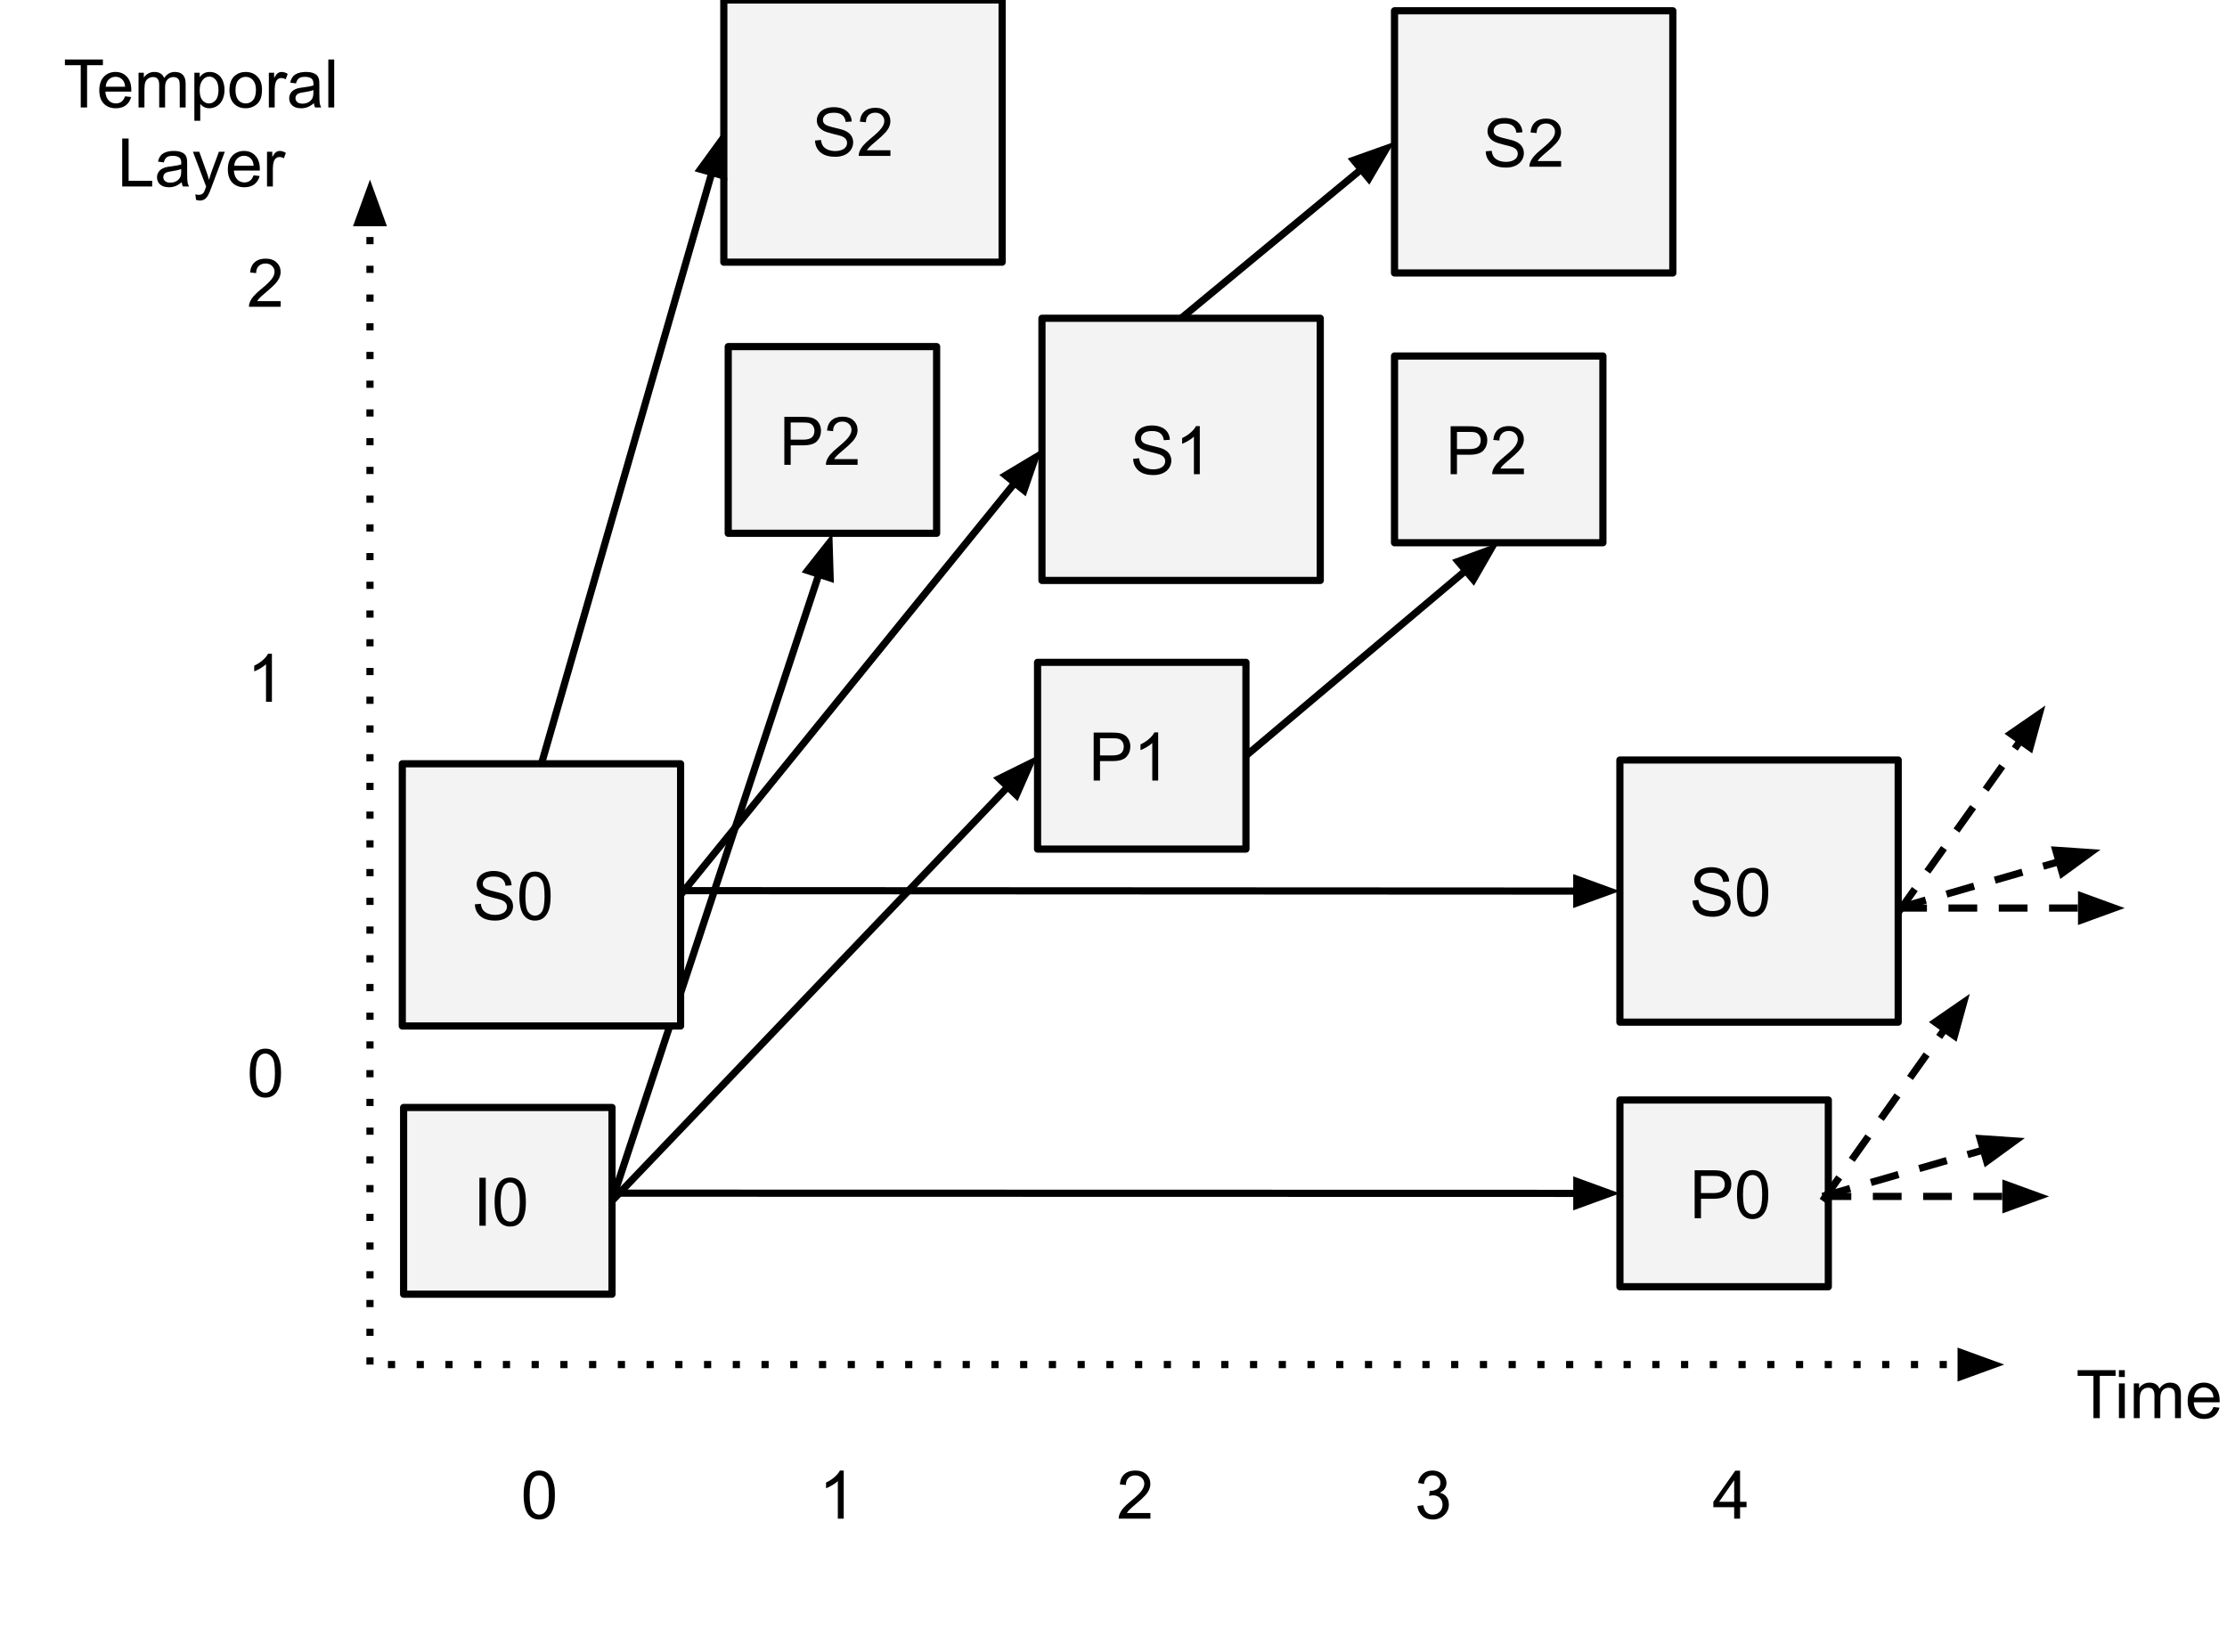
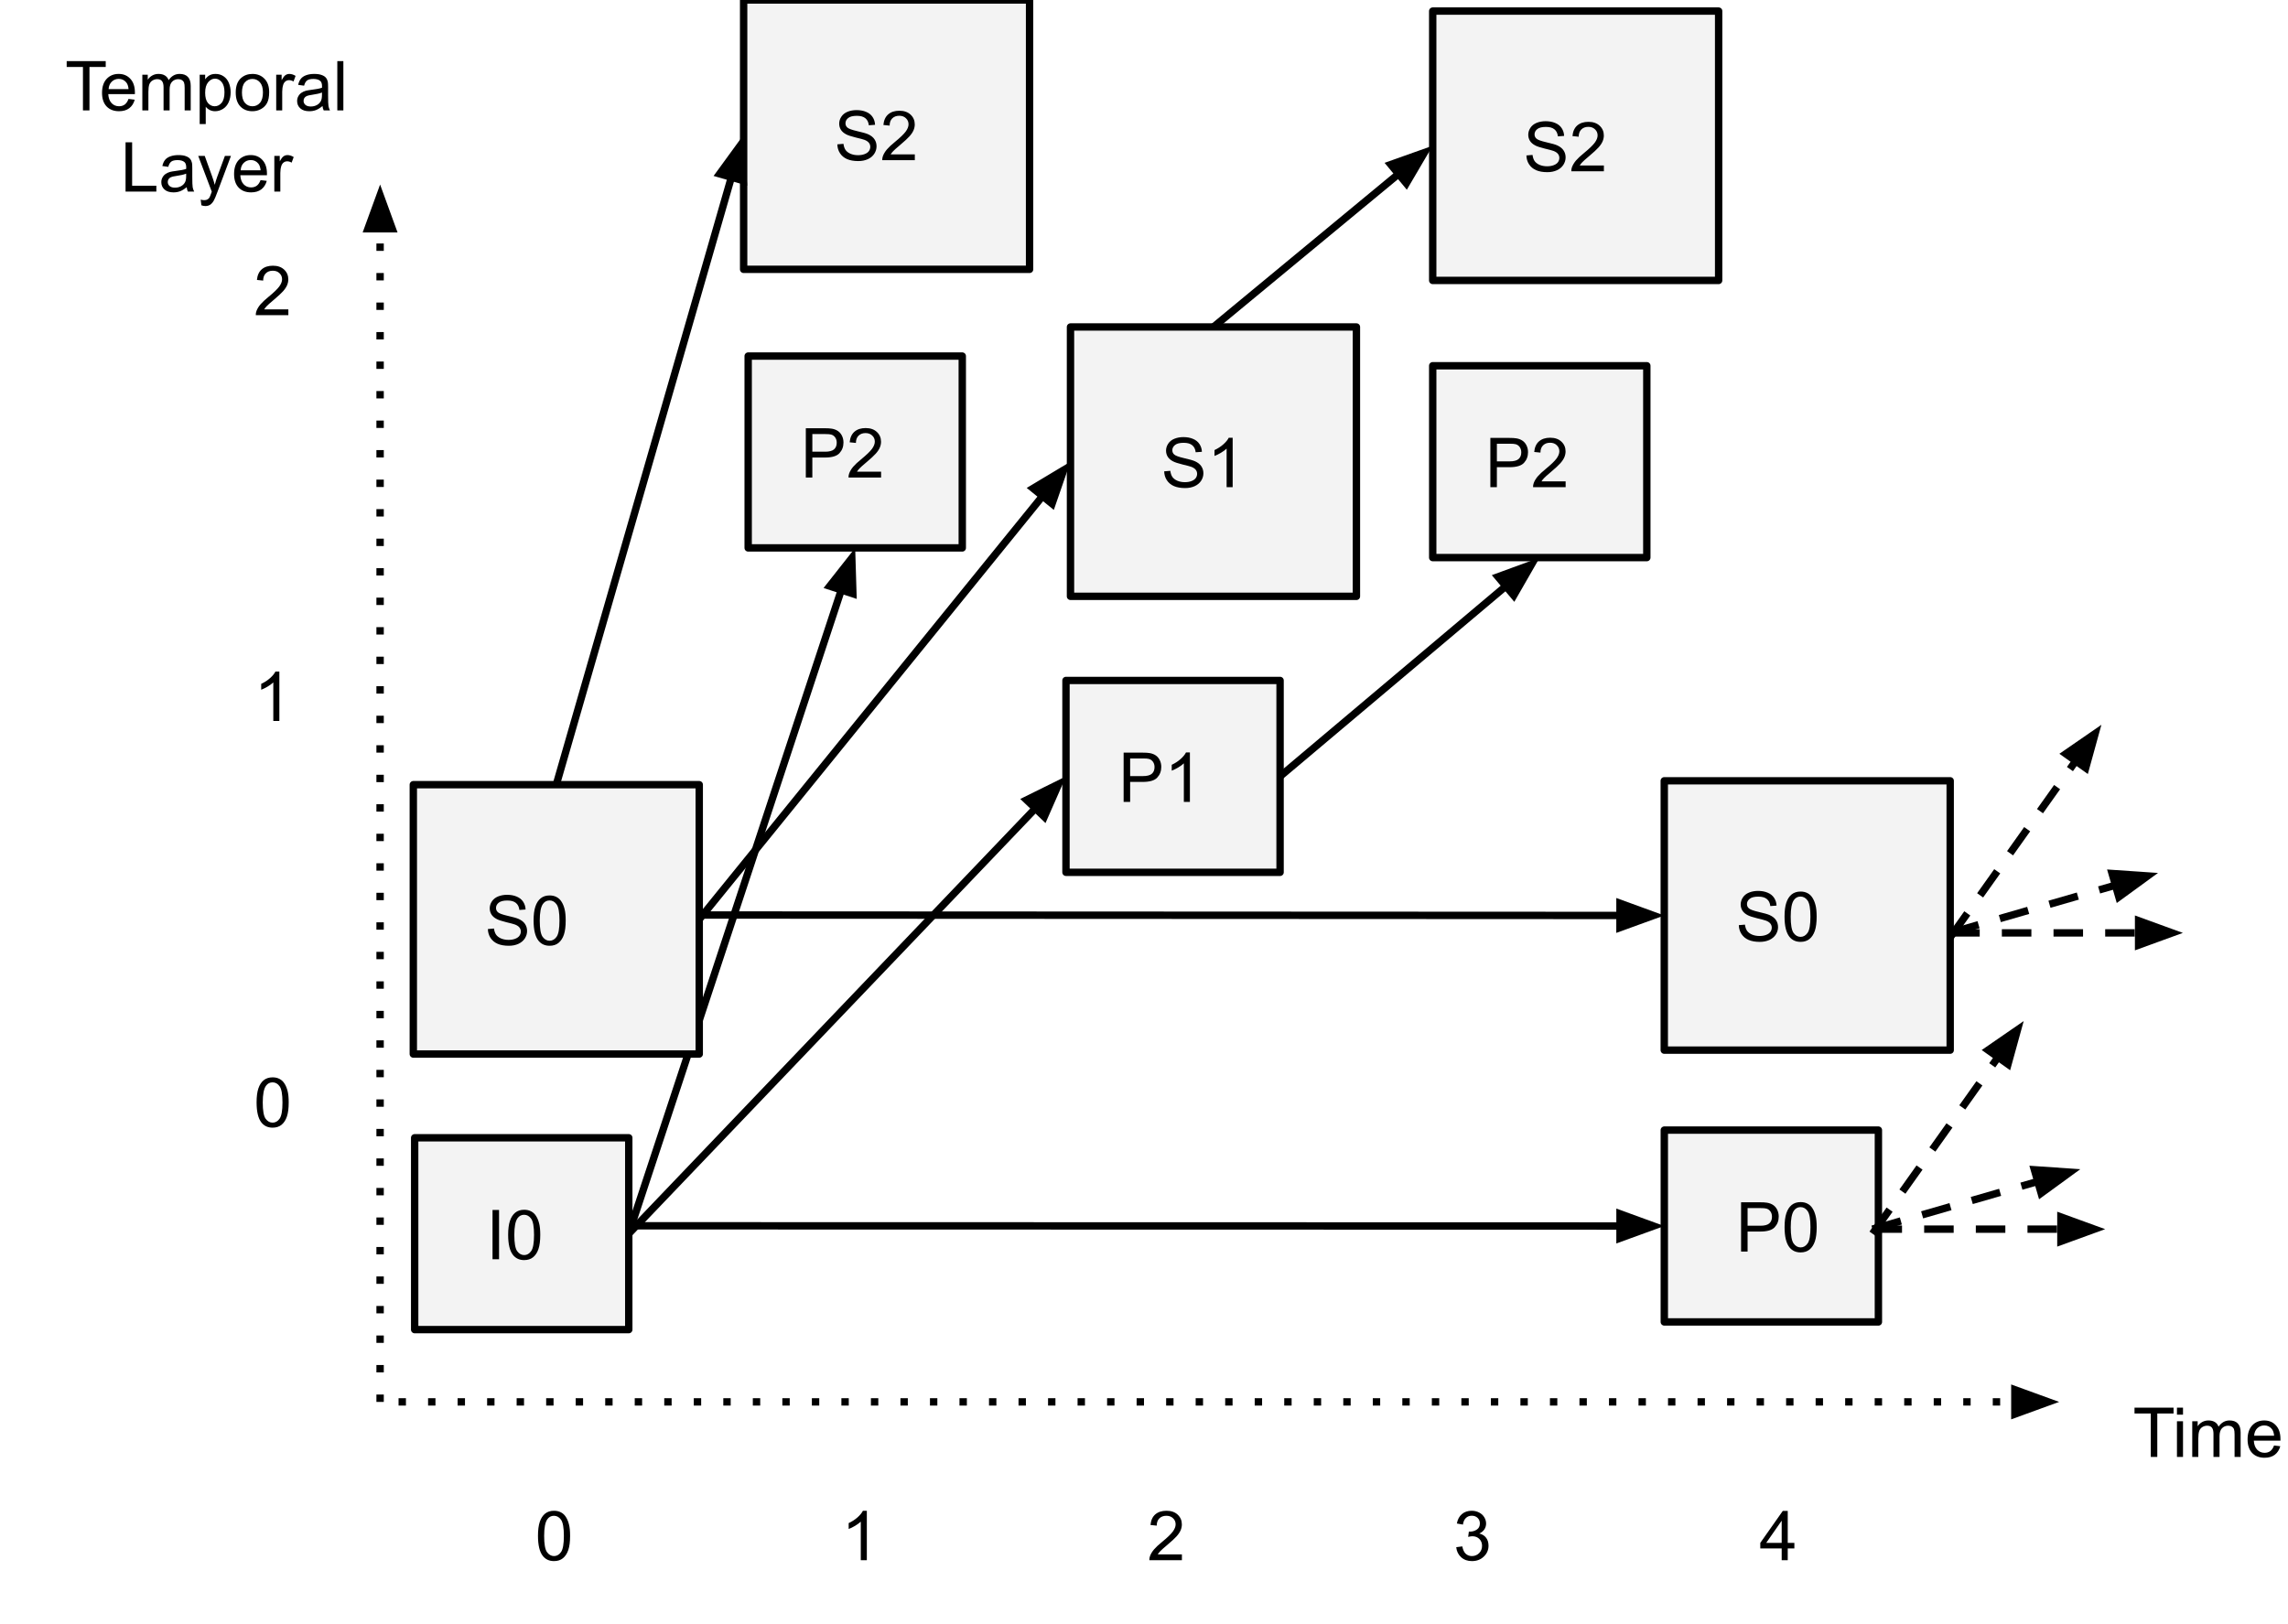
- <svg xmlns="http://www.w3.org/2000/svg" version="1.1" viewBox="0.0 0.0 620.0 460.0" fill="none" stroke="none" stroke-linecap="square" stroke-miterlimit="10">
+ <svg xmlns="http://www.w3.org/2000/svg" version="1.1" viewBox="0.0 0.0 620.0 440.0" fill="none" stroke="none" stroke-linecap="square" stroke-miterlimit="10">
  <clipPath id="p.0">
    <path d="m0 0l960.0 0l0 720.0l-960.0 0l0 -720.0z" clip-rule="nonzero" />
  </clipPath>
  <g clip-path="url(#p.0)">
    <path fill="#000000" fill-opacity="0.0" d="m0 0l960.0 0l0 720.0l-960.0 0z" fill-rule="evenodd" />
    <path fill="#000000" fill-opacity="0.0" d="m103.0 380.0l0 -329.984" fill-rule="evenodd" />
    <path stroke="#000000" stroke-width="2.0" stroke-linejoin="round" stroke-linecap="butt" stroke-dasharray="2.0,6.0" d="m103.0 380.0l0 -317.984" fill-rule="evenodd" />
    <path fill="#000000" stroke="#000000" stroke-width="2.0" stroke-linecap="butt" d="m106.303 62.016l-3.303 -9.076l-3.303 9.076z" fill-rule="evenodd" />
    <path fill="#000000" fill-opacity="0.0" d="m108.0 380.0l449.984 0" fill-rule="evenodd" />
    <path stroke="#000000" stroke-width="2.0" stroke-linejoin="round" stroke-linecap="butt" stroke-dasharray="2.0,6.0" d="m108.0 380.0l437.984 0" fill-rule="evenodd" />
    <path fill="#000000" stroke="#000000" stroke-width="2.0" stroke-linecap="butt" d="m545.984 383.303l9.076 -3.303l-9.076 -3.303z" fill-rule="evenodd" />
    <path fill="#000000" fill-opacity="0.0" d="m-0.003 3.008l112.0 0l0 24.0l-112.0 0z" fill-rule="evenodd" />
    <path fill="#000000" d="m22.477 29.928l0 -11.781l-4.406 0l0 -1.578l10.578 0l0 1.578l-4.406 0l0 11.781l-1.766 0zm12.343 -3.109l1.688 0.203q-0.406 1.484 -1.484 2.312q-1.078 0.812 -2.766 0.812q-2.125 0 -3.375 -1.297q-1.234 -1.312 -1.234 -3.672q0 -2.453 1.25 -3.797q1.266 -1.344 3.266 -1.344q1.938 0 3.156 1.328q1.234 1.312 1.234 3.703q0 0.156 0 0.438l-7.219 0q0.094 1.594 0.906 2.453q0.812 0.844 2.016 0.844q0.906 0 1.547 -0.469q0.641 -0.484 1.016 -1.516zm-5.391 -2.656l5.406 0q-0.109 -1.219 -0.625 -1.828q-0.781 -0.953 -2.031 -0.953q-1.125 0 -1.906 0.766q-0.766 0.75 -0.844 2.016zm9.141 5.766l0 -9.672l1.469 0l0 1.359q0.453 -0.719 1.203 -1.141q0.766 -0.438 1.719 -0.438q1.078 0 1.766 0.453q0.688 0.438 0.969 1.234q1.156 -1.688 2.984 -1.688q1.453 0 2.219 0.797q0.781 0.797 0.781 2.453l0 6.641l-1.641 0l0 -6.094q0 -0.984 -0.156 -1.406q-0.156 -0.438 -0.578 -0.703q-0.422 -0.266 -0.984 -0.266q-1.016 0 -1.688 0.688q-0.672 0.672 -0.672 2.156l0 5.625l-1.641 0l0 -6.281q0 -1.094 -0.406 -1.641q-0.406 -0.547 -1.312 -0.547q-0.688 0 -1.281 0.359q-0.594 0.359 -0.859 1.062q-0.25 0.703 -0.25 2.031l0 5.016l-1.641 0zm15.541 3.703l0 -13.375l1.484 0l0 1.25q0.531 -0.734 1.188 -1.094q0.672 -0.375 1.625 -0.375q1.234 0 2.172 0.641q0.953 0.625 1.438 1.797q0.484 1.156 0.484 2.547q0 1.484 -0.531 2.672q-0.531 1.188 -1.547 1.828q-1.016 0.625 -2.141 0.625q-0.812 0 -1.469 -0.344q-0.656 -0.344 -1.062 -0.875l0 4.703l-1.641 0zm1.484 -8.484q0 1.859 0.75 2.766q0.766 0.891 1.828 0.891q1.094 0 1.875 -0.922q0.781 -0.938 0.781 -2.875q0 -1.844 -0.766 -2.766q-0.75 -0.922 -1.812 -0.922q-1.047 0 -1.859 0.984q-0.797 0.969 -0.797 2.844zm8.282 -0.062q0 -2.688 1.484 -3.969q1.25 -1.078 3.047 -1.078q2.0 0 3.266 1.312q1.266 1.297 1.266 3.609q0 1.859 -0.562 2.938q-0.562 1.062 -1.641 1.656q-1.062 0.594 -2.328 0.594q-2.031 0 -3.281 -1.297q-1.25 -1.312 -1.25 -3.766zm1.688 0q0 1.859 0.797 2.797q0.812 0.922 2.047 0.922q1.219 0 2.031 -0.922q0.812 -0.938 0.812 -2.844q0 -1.797 -0.812 -2.719q-0.812 -0.922 -2.031 -0.922q-1.234 0 -2.047 0.922q-0.797 0.906 -0.797 2.766zm9.282 4.844l0 -9.672l1.469 0l0 1.469q0.562 -1.031 1.031 -1.359q0.484 -0.328 1.062 -0.328q0.828 0 1.688 0.531l-0.562 1.516q-0.609 -0.359 -1.203 -0.359q-0.547 0 -0.969 0.328q-0.422 0.328 -0.609 0.891q-0.281 0.875 -0.281 1.922l0 5.062l-1.625 0zm12.541 -1.188q-0.922 0.766 -1.766 1.094q-0.828 0.312 -1.797 0.312q-1.594 0 -2.453 -0.781q-0.859 -0.781 -0.859 -1.984q0 -0.719 0.328 -1.297q0.328 -0.594 0.844 -0.938q0.531 -0.359 1.188 -0.547q0.469 -0.125 1.453 -0.25q1.984 -0.234 2.922 -0.562q0.016 -0.344 0.016 -0.422q0 -1.0 -0.469 -1.422q-0.625 -0.547 -1.875 -0.547q-1.156 0 -1.703 0.406q-0.547 0.406 -0.812 1.422l-1.609 -0.219q0.219 -1.016 0.719 -1.641q0.5 -0.641 1.453 -0.984q0.953 -0.344 2.188 -0.344q1.25 0 2.016 0.297q0.781 0.281 1.141 0.734q0.375 0.438 0.516 1.109q0.078 0.422 0.078 1.516l0 2.188q0 2.281 0.109 2.891q0.109 0.594 0.406 1.156l-1.703 0q-0.266 -0.516 -0.328 -1.188zm-0.141 -3.672q-0.891 0.375 -2.672 0.625q-1.016 0.141 -1.438 0.328q-0.422 0.188 -0.656 0.531q-0.219 0.344 -0.219 0.781q0 0.656 0.5 1.094q0.5 0.438 1.453 0.438q0.938 0 1.672 -0.406q0.75 -0.422 1.094 -1.141q0.266 -0.562 0.266 -1.641l0 -0.609zm4.157 4.859l0 -13.359l1.641 0l0 13.359l-1.641 0z" fill-rule="nonzero" />
    <path fill="#000000" d="m34.023 51.928l0 -13.359l1.781 0l0 11.781l6.562 0l0 1.578l-8.344 0zm16.563 -1.188q-0.922 0.766 -1.766 1.094q-0.828 0.312 -1.797 0.312q-1.594 0 -2.453 -0.781q-0.859 -0.781 -0.859 -1.984q0 -0.719 0.328 -1.297q0.328 -0.594 0.844 -0.938q0.531 -0.359 1.188 -0.547q0.469 -0.125 1.453 -0.25q1.984 -0.234 2.922 -0.562q0.016 -0.344 0.016 -0.422q0 -1.0 -0.469 -1.422q-0.625 -0.547 -1.875 -0.547q-1.156 0 -1.703 0.406q-0.547 0.406 -0.812 1.422l-1.609 -0.219q0.219 -1.016 0.719 -1.641q0.5 -0.641 1.453 -0.984q0.953 -0.344 2.188 -0.344q1.25 0 2.016 0.297q0.781 0.281 1.141 0.734q0.375 0.438 0.516 1.109q0.078 0.422 0.078 1.516l0 2.188q0 2.281 0.109 2.891q0.109 0.594 0.406 1.156l-1.703 0q-0.266 -0.516 -0.328 -1.188zm-0.141 -3.672q-0.891 0.375 -2.672 0.625q-1.016 0.141 -1.438 0.328q-0.422 0.188 -0.656 0.531q-0.219 0.344 -0.219 0.781q0 0.656 0.5 1.094q0.5 0.438 1.453 0.438q0.938 0 1.672 -0.406q0.75 -0.422 1.094 -1.141q0.266 -0.562 0.266 -1.641l0 -0.609zm4.126 8.578l-0.188 -1.531q0.547 0.141 0.938 0.141q0.547 0 0.875 -0.188q0.328 -0.172 0.547 -0.5q0.156 -0.25 0.5 -1.219q0.047 -0.141 0.141 -0.406l-3.672 -9.688l1.766 0l2.016 5.594q0.391 1.078 0.703 2.25q0.281 -1.125 0.672 -2.203l2.078 -5.641l1.641 0l-3.688 9.828q-0.594 1.609 -0.922 2.203q-0.438 0.812 -1.0 1.188q-0.562 0.375 -1.344 0.375q-0.484 0 -1.062 -0.203zm16.031 -6.828l1.688 0.203q-0.406 1.484 -1.484 2.312q-1.078 0.812 -2.766 0.812q-2.125 0 -3.375 -1.297q-1.234 -1.312 -1.234 -3.672q0 -2.453 1.25 -3.797q1.266 -1.344 3.266 -1.344q1.938 0 3.156 1.328q1.234 1.312 1.234 3.703q0 0.156 0 0.438l-7.219 0q0.094 1.594 0.906 2.453q0.812 0.844 2.016 0.844q0.906 0 1.547 -0.469q0.641 -0.484 1.016 -1.516zm-5.391 -2.656l5.406 0q-0.109 -1.219 -0.625 -1.828q-0.781 -0.953 -2.031 -0.953q-1.125 0 -1.906 0.766q-0.766 0.75 -0.844 2.016zm9.126 5.766l0 -9.672l1.469 0l0 1.469q0.562 -1.031 1.031 -1.359q0.484 -0.328 1.062 -0.328q0.828 0 1.688 0.531l-0.562 1.516q-0.609 -0.359 -1.203 -0.359q-0.547 0 -0.969 0.328q-0.422 0.328 -0.609 0.891q-0.281 0.875 -0.281 1.922l0 5.062l-1.625 0z" fill-rule="nonzero" />
    <path fill="#000000" fill-opacity="0.0" d="m136.0 395.992l697.984 0l0 85.984l-697.984 0z" fill-rule="evenodd" />
    <path fill="#000000" d="m145.781 416.318q0 -2.359 0.484 -3.797q0.484 -1.453 1.438 -2.234q0.969 -0.781 2.422 -0.781q1.078 0 1.891 0.438q0.812 0.422 1.328 1.25q0.531 0.812 0.828 1.984q0.312 1.156 0.312 3.141q0 2.359 -0.484 3.812q-0.484 1.438 -1.453 2.234q-0.953 0.781 -2.422 0.781q-1.922 0 -3.031 -1.391q-1.312 -1.672 -1.312 -5.438zm1.672 0q0 3.297 0.766 4.391q0.781 1.078 1.906 1.078q1.141 0 1.906 -1.094q0.766 -1.094 0.766 -4.375q0 -3.297 -0.766 -4.375q-0.766 -1.078 -1.922 -1.078q-1.125 0 -1.797 0.953q-0.859 1.219 -0.859 4.5zm87.442 6.594l-1.641 0l0 -10.453q-0.594 0.562 -1.562 1.141q-0.953 0.562 -1.719 0.844l0 -1.594q1.375 -0.641 2.406 -1.562q1.031 -0.922 1.453 -1.781l1.062 0l0 13.406zm85.379 -1.578l0 1.578l-8.828 0q-0.016 -0.594 0.188 -1.141q0.344 -0.906 1.078 -1.781q0.75 -0.875 2.156 -2.016q2.172 -1.781 2.938 -2.828q0.766 -1.047 0.766 -1.969q0 -0.984 -0.703 -1.641q-0.688 -0.672 -1.812 -0.672q-1.188 0 -1.906 0.719q-0.703 0.703 -0.703 1.953l-1.688 -0.172q0.172 -1.891 1.297 -2.875q1.141 -0.984 3.031 -0.984q1.922 0 3.047 1.062q1.125 1.062 1.125 2.641q0 0.797 -0.328 1.578q-0.328 0.781 -1.094 1.641q-0.75 0.844 -2.531 2.344q-1.469 1.234 -1.891 1.688q-0.422 0.438 -0.688 0.875l6.547 0zm74.333 -1.953l1.641 -0.219q0.281 1.406 0.953 2.016q0.688 0.609 1.656 0.609q1.156 0 1.953 -0.797q0.797 -0.797 0.797 -1.984q0 -1.125 -0.734 -1.859q-0.734 -0.734 -1.875 -0.734q-0.469 0 -1.156 0.172l0.188 -1.438q0.156 0.016 0.266 0.016q1.047 0 1.875 -0.547q0.844 -0.547 0.844 -1.672q0 -0.906 -0.609 -1.5q-0.609 -0.594 -1.578 -0.594q-0.953 0 -1.594 0.609q-0.641 0.594 -0.812 1.797l-1.641 -0.297q0.297 -1.641 1.359 -2.547q1.062 -0.906 2.656 -0.906q1.094 0 2.0 0.469q0.922 0.469 1.406 1.281q0.5 0.812 0.5 1.719q0 0.859 -0.469 1.578q-0.469 0.703 -1.375 1.125q1.188 0.281 1.844 1.141q0.656 0.859 0.656 2.156q0 1.734 -1.281 2.953q-1.266 1.219 -3.219 1.219q-1.766 0 -2.922 -1.047q-1.156 -1.047 -1.328 -2.719zm88.192 3.531l0 -3.203l-5.797 0l0 -1.5l6.094 -8.656l1.344 0l0 8.656l1.797 0l0 1.5l-1.797 0l0 3.203l-1.641 0zm0 -4.703l0 -6.016l-4.188 6.016l4.188 0z" fill-rule="nonzero" />
    <path fill="#000000" fill-opacity="0.0" d="m59.748 36.509l201.008 0l0 24.0l-201.008 0z" fill-rule="evenodd" />
    <path fill="#000000" d="m78.139 83.851l0 1.578l-8.828 0q-0.016 -0.594 0.188 -1.141q0.344 -0.906 1.078 -1.781q0.75 -0.875 2.156 -2.016q2.172 -1.781 2.938 -2.828q0.766 -1.047 0.766 -1.969q0 -0.984 -0.703 -1.641q-0.688 -0.672 -1.812 -0.672q-1.188 0 -1.906 0.719q-0.703 0.703 -0.703 1.953l-1.688 -0.172q0.172 -1.891 1.297 -2.875q1.141 -0.984 3.031 -0.984q1.922 0 3.047 1.062q1.125 1.062 1.125 2.641q0 0.797 -0.328 1.578q-0.328 0.781 -1.094 1.641q-0.75 0.844 -2.531 2.344q-1.469 1.234 -1.891 1.688q-0.422 0.438 -0.688 0.875l6.547 0z" fill-rule="nonzero" />
    <path fill="#000000" d="m75.701 195.429l-1.641 0l0 -10.453q-0.594 0.562 -1.562 1.141q-0.953 0.562 -1.719 0.844l0 -1.594q1.375 -0.641 2.406 -1.562q1.031 -0.922 1.453 -1.781l1.062 0l0 13.406z" fill-rule="nonzero" />
    <path fill="#000000" d="m69.529 298.835q0 -2.359 0.484 -3.797q0.484 -1.453 1.438 -2.234q0.969 -0.781 2.422 -0.781q1.078 0 1.891 0.438q0.812 0.422 1.328 1.25q0.531 0.812 0.828 1.984q0.312 1.156 0.312 3.141q0 2.359 -0.484 3.812q-0.484 1.438 -1.453 2.234q-0.953 0.781 -2.422 0.781q-1.922 0 -3.031 -1.391q-1.312 -1.672 -1.312 -5.438zm1.672 0q0 3.297 0.766 4.391q0.781 1.078 1.906 1.078q1.141 0 1.906 -1.094q0.766 -1.094 0.766 -4.375q0 -3.297 -0.766 -4.375q-0.766 -1.078 -1.922 -1.078q-1.125 0 -1.797 0.953q-0.859 1.219 -0.859 4.5z" fill-rule="nonzero" />
    <path fill="#000000" fill-opacity="0.0" d="m568.971 368.0l112.0 0l0 24.0l-112.0 0z" fill-rule="evenodd" />
    <path fill="#000000" d="m582.815 394.92l0 -11.781l-4.406 0l0 -1.578l10.578 0l0 1.578l-4.406 0l0 11.781l-1.766 0zm7.094 -11.469l0 -1.891l1.641 0l0 1.891l-1.641 0zm0 11.469l0 -9.672l1.641 0l0 9.672l-1.641 0zm4.145 0l0 -9.672l1.469 0l0 1.359q0.453 -0.719 1.203 -1.141q0.766 -0.438 1.719 -0.438q1.078 0 1.766 0.453q0.688 0.438 0.969 1.234q1.156 -1.688 2.984 -1.688q1.453 0 2.219 0.797q0.781 0.797 0.781 2.453l0 6.641l-1.641 0l0 -6.094q0 -0.984 -0.156 -1.406q-0.156 -0.438 -0.578 -0.703q-0.422 -0.266 -0.984 -0.266q-1.016 0 -1.688 0.688q-0.672 0.672 -0.672 2.156l0 5.625l-1.641 0l0 -6.281q0 -1.094 -0.406 -1.641q-0.406 -0.547 -1.312 -0.547q-0.688 0 -1.281 0.359q-0.594 0.359 -0.859 1.062q-0.25 0.703 -0.25 2.031l0 5.016l-1.641 0zm22.166 -3.109l1.688 0.203q-0.406 1.484 -1.484 2.312q-1.078 0.812 -2.766 0.812q-2.125 0 -3.375 -1.297q-1.234 -1.312 -1.234 -3.672q0 -2.453 1.25 -3.797q1.266 -1.344 3.266 -1.344q1.938 0 3.156 1.328q1.234 1.312 1.234 3.703q0 0.156 0 0.438l-7.219 0q0.094 1.594 0.906 2.453q0.812 0.844 2.016 0.844q0.906 0 1.547 -0.469q0.641 -0.484 1.016 -1.516zm-5.391 -2.656l5.406 0q-0.109 -1.219 -0.625 -1.828q-0.781 -0.953 -2.031 -0.953q-1.125 0 -1.906 0.766q-0.766 0.75 -0.844 2.016z" fill-rule="nonzero" />
    <path fill="#f3f3f3" d="m202.74 96.517l58.016 0l0 52.0l-58.016 0z" fill-rule="evenodd" />
    <path stroke="#000000" stroke-width="2.0" stroke-linejoin="round" stroke-linecap="butt" d="m202.74 96.517l58.016 0l0 52.0l-58.016 0z" fill-rule="evenodd" />
    <path fill="#000000" d="m218.361 129.437l0 -13.359l5.047 0q1.328 0 2.031 0.125q0.969 0.172 1.641 0.641q0.672 0.453 1.078 1.281q0.406 0.828 0.406 1.828q0 1.703 -1.094 2.891q-1.078 1.172 -3.922 1.172l-3.422 0l0 5.422l-1.766 0zm1.766 -7.0l3.453 0q1.719 0 2.438 -0.641q0.719 -0.641 0.719 -1.797q0 -0.844 -0.422 -1.438q-0.422 -0.594 -1.125 -0.781q-0.438 -0.125 -1.641 -0.125l-3.422 0l0 4.781zm18.631 5.422l0 1.578l-8.828 0q-0.016 -0.594 0.188 -1.141q0.344 -0.906 1.078 -1.781q0.75 -0.875 2.156 -2.016q2.172 -1.781 2.938 -2.828q0.766 -1.047 0.766 -1.969q0 -0.984 -0.703 -1.641q-0.688 -0.672 -1.812 -0.672q-1.188 0 -1.906 0.719q-0.703 0.703 -0.703 1.953l-1.688 -0.172q0.172 -1.891 1.297 -2.875q1.141 -0.984 3.031 -0.984q1.922 0 3.047 1.062q1.125 1.062 1.125 2.641q0 0.797 -0.328 1.578q-0.328 0.781 -1.094 1.641q-0.75 0.844 -2.531 2.344q-1.469 1.234 -1.891 1.688q-0.422 0.438 -0.688 0.875l6.547 0z" fill-rule="nonzero" />
    <path fill="#f3f3f3" d="m201.512 0l77.48 0l0 73.008l-77.48 0z" fill-rule="evenodd" />
    <path stroke="#000000" stroke-width="2.0" stroke-linejoin="round" stroke-linecap="butt" d="m201.512 0l77.48 0l0 73.008l-77.48 0z" fill-rule="evenodd" />
    <path fill="#000000" d="m226.906 39.127l1.656 -0.141q0.125 1.0 0.547 1.641q0.438 0.641 1.344 1.047q0.922 0.391 2.062 0.391q1.0 0 1.781 -0.297q0.781 -0.297 1.156 -0.812q0.375 -0.531 0.375 -1.156q0 -0.625 -0.375 -1.094q-0.359 -0.469 -1.188 -0.797q-0.547 -0.203 -2.391 -0.641q-1.828 -0.453 -2.562 -0.844q-0.969 -0.5 -1.438 -1.234q-0.469 -0.75 -0.469 -1.672q0 -1.0 0.578 -1.875q0.578 -0.891 1.672 -1.344q1.109 -0.453 2.453 -0.453q1.484 0 2.609 0.484q1.141 0.469 1.75 1.406q0.609 0.922 0.656 2.094l-1.688 0.125q-0.141 -1.266 -0.938 -1.906q-0.781 -0.656 -2.312 -0.656q-1.609 0 -2.344 0.594q-0.734 0.594 -0.734 1.422q0 0.719 0.531 1.172q0.5 0.469 2.656 0.969q2.156 0.484 2.953 0.844q1.172 0.531 1.719 1.359q0.562 0.828 0.562 1.906q0 1.062 -0.609 2.016q-0.609 0.938 -1.75 1.469q-1.141 0.516 -2.578 0.516q-1.812 0 -3.047 -0.531q-1.219 -0.531 -1.922 -1.594q-0.688 -1.062 -0.719 -2.406zm20.99 2.719l0 1.578l-8.828 0q-0.016 -0.594 0.188 -1.141q0.344 -0.906 1.078 -1.781q0.75 -0.875 2.156 -2.016q2.172 -1.781 2.938 -2.828q0.766 -1.047 0.766 -1.969q0 -0.984 -0.703 -1.641q-0.688 -0.672 -1.812 -0.672q-1.188 0 -1.906 0.719q-0.703 0.703 -0.703 1.953l-1.688 -0.172q0.172 -1.891 1.297 -2.875q1.141 -0.984 3.031 -0.984q1.922 0 3.047 1.062q1.125 1.062 1.125 2.641q0 0.797 -0.328 1.578q-0.328 0.781 -1.094 1.641q-0.75 0.844 -2.531 2.344q-1.469 1.234 -1.891 1.688q-0.422 0.438 -0.688 0.875l6.547 0z" fill-rule="nonzero" />
    <path fill="#f3f3f3" d="m288.858 184.446l58.016 0l0 52.0l-58.016 0z" fill-rule="evenodd" />
    <path stroke="#000000" stroke-width="2.0" stroke-linejoin="round" stroke-linecap="butt" d="m288.858 184.446l58.016 0l0 52.0l-58.016 0z" fill-rule="evenodd" />
    <path fill="#000000" d="m304.479 217.366l0 -13.359l5.047 0q1.328 0 2.031 0.125q0.969 0.172 1.641 0.641q0.672 0.453 1.078 1.281q0.406 0.828 0.406 1.828q0 1.703 -1.094 2.891q-1.078 1.172 -3.922 1.172l-3.422 0l0 5.422l-1.766 0zm1.766 -7.0l3.453 0q1.719 0 2.438 -0.641q0.719 -0.641 0.719 -1.797q0 -0.844 -0.422 -1.438q-0.422 -0.594 -1.125 -0.781q-0.438 -0.125 -1.641 -0.125l-3.422 0l0 4.781zm16.194 7.0l-1.641 0l0 -10.453q-0.594 0.562 -1.562 1.141q-0.953 0.562 -1.719 0.844l0 -1.594q1.375 -0.641 2.406 -1.562q1.031 -0.922 1.453 -1.781l1.062 0l0 13.406z" fill-rule="nonzero" />
    <path fill="#000000" fill-opacity="0.0" d="m170.382 334.404l61.354 -185.89" fill-rule="evenodd" />
    <path stroke="#000000" stroke-width="2.0" stroke-linejoin="round" stroke-linecap="butt" d="m170.382 334.404l57.593 -174.494" fill-rule="evenodd" />
    <path fill="#000000" stroke="#000000" stroke-width="2.0" stroke-linecap="butt" d="m231.112 160.945l-0.292 -9.654l-5.982 7.583z" fill-rule="evenodd" />
    <path fill="#000000" fill-opacity="0.0" d="m150.739 212.698l50.772 -176.189" fill-rule="evenodd" />
    <path stroke="#000000" stroke-width="2.0" stroke-linejoin="round" stroke-linecap="butt" d="m150.739 212.698l47.449 -164.658" fill-rule="evenodd" />
    <path fill="#000000" stroke="#000000" stroke-width="2.0" stroke-linecap="butt" d="m201.362 48.955l-0.661 -9.636l-5.687 7.807z" fill-rule="evenodd" />
    <path fill="#000000" fill-opacity="0.0" d="m189.479 249.202l100.598 -124.063" fill-rule="evenodd" />
    <path stroke="#000000" stroke-width="2.0" stroke-linejoin="round" stroke-linecap="butt" d="m189.479 249.202l93.04 -114.742" fill-rule="evenodd" />
    <path fill="#000000" stroke="#000000" stroke-width="2.0" stroke-linecap="butt" d="m285.086 136.541l3.151 -9.13l-8.282 4.969z" fill-rule="evenodd" />
    <path fill="#000000" fill-opacity="0.0" d="m328.822 88.633l59.402 -49.134" fill-rule="evenodd" />
    <path stroke="#000000" stroke-width="2.0" stroke-linejoin="round" stroke-linecap="butt" d="m328.822 88.633l50.155 -41.485" fill-rule="evenodd" />
    <path fill="#000000" stroke="#000000" stroke-width="2.0" stroke-linecap="butt" d="m381.082 49.693l4.888 -8.33l-9.099 3.239z" fill-rule="evenodd" />
    <path fill="#f3f3f3" d="m111.999 212.698l77.48 0l0 73.008l-77.48 0z" fill-rule="evenodd" />
    <path stroke="#000000" stroke-width="2.0" stroke-linejoin="round" stroke-linecap="butt" d="m111.999 212.698l77.48 0l0 73.008l-77.48 0z" fill-rule="evenodd" />
    <path fill="#000000" d="m132.209 251.825l1.656 -0.141q0.125 1.0 0.547 1.641q0.438 0.641 1.344 1.047q0.922 0.391 2.062 0.391q1.0 0 1.781 -0.297q0.781 -0.297 1.156 -0.812q0.375 -0.531 0.375 -1.156q0 -0.625 -0.375 -1.094q-0.359 -0.469 -1.188 -0.797q-0.547 -0.203 -2.391 -0.641q-1.828 -0.453 -2.562 -0.844q-0.969 -0.5 -1.438 -1.234q-0.469 -0.75 -0.469 -1.672q0 -1.0 0.578 -1.875q0.578 -0.891 1.672 -1.344q1.109 -0.453 2.453 -0.453q1.484 0 2.609 0.484q1.141 0.469 1.75 1.406q0.609 0.922 0.656 2.094l-1.688 0.125q-0.141 -1.266 -0.938 -1.906q-0.781 -0.656 -2.312 -0.656q-1.609 0 -2.344 0.594q-0.734 0.594 -0.734 1.422q0 0.719 0.531 1.172q0.5 0.469 2.656 0.969q2.156 0.484 2.953 0.844q1.172 0.531 1.719 1.359q0.562 0.828 0.562 1.906q0 1.062 -0.609 2.016q-0.609 0.938 -1.75 1.469q-1.141 0.516 -2.578 0.516q-1.812 0 -3.047 -0.531q-1.219 -0.531 -1.922 -1.594q-0.688 -1.062 -0.719 -2.406zm12.381 -2.297q0 -2.359 0.484 -3.797q0.484 -1.453 1.438 -2.234q0.969 -0.781 2.422 -0.781q1.078 0 1.891 0.438q0.812 0.422 1.328 1.25q0.531 0.812 0.828 1.984q0.312 1.156 0.312 3.141q0 2.359 -0.484 3.812q-0.484 1.438 -1.453 2.234q-0.953 0.781 -2.422 0.781q-1.922 0 -3.031 -1.391q-1.312 -1.672 -1.312 -5.438zm1.672 0q0 3.297 0.766 4.391q0.781 1.078 1.906 1.078q1.141 0 1.906 -1.094q0.766 -1.094 0.766 -4.375q0 -3.297 -0.766 -4.375q-0.766 -1.078 -1.922 -1.078q-1.125 0 -1.797 0.953q-0.859 1.219 -0.859 4.5z" fill-rule="nonzero" />
    <path fill="#f3f3f3" d="m290.082 88.633l77.48 0l0 73.008l-77.48 0z" fill-rule="evenodd" />
    <path stroke="#000000" stroke-width="2.0" stroke-linejoin="round" stroke-linecap="butt" d="m290.082 88.633l77.48 0l0 73.008l-77.48 0z" fill-rule="evenodd" />
    <path fill="#000000" d="m315.475 127.76l1.656 -0.141q0.125 1 0.547 1.641q0.438 0.641 1.344 1.047q0.922 0.391 2.062 0.391q1.0 0 1.781 -0.297q0.781 -0.297 1.156 -0.812q0.375 -0.531 0.375 -1.156q0 -0.625 -0.375 -1.094q-0.359 -0.469 -1.188 -0.797q-0.547 -0.203 -2.391 -0.641q-1.828 -0.453 -2.562 -0.844q-0.969 -0.5 -1.438 -1.234q-0.469 -0.75 -0.469 -1.672q0 -1.0 0.578 -1.875q0.578 -0.891 1.672 -1.344q1.109 -0.453 2.453 -0.453q1.484 0 2.609 0.484q1.141 0.469 1.75 1.406q0.609 0.922 0.656 2.094l-1.688 0.125q-0.141 -1.266 -0.938 -1.906q-0.781 -0.656 -2.312 -0.656q-1.609 0 -2.344 0.594q-0.734 0.594 -0.734 1.422q0 0.719 0.531 1.172q0.5 0.469 2.656 0.969q2.156 0.484 2.953 0.844q1.172 0.531 1.719 1.359q0.562 0.828 0.562 1.906q0 1.062 -0.609 2.016q-0.609 0.938 -1.75 1.469q-1.141 0.516 -2.578 0.516q-1.812 0 -3.047 -0.531q-1.219 -0.531 -1.922 -1.594q-0.688 -1.062 -0.719 -2.406zm18.553 4.297l-1.641 0l0 -10.453q-0.594 0.562 -1.562 1.141q-0.953 0.562 -1.719 0.844l0 -1.594q1.375 -0.641 2.406 -1.562q1.031 -0.922 1.453 -1.781l1.062 0l0 13.406z" fill-rule="nonzero" />
    <path fill="#f3f3f3" d="m388.235 3.008l77.48 0l0 73.008l-77.48 0z" fill-rule="evenodd" />
    <path stroke="#000000" stroke-width="2.0" stroke-linejoin="round" stroke-linecap="butt" d="m388.235 3.008l77.48 0l0 73.008l-77.48 0z" fill-rule="evenodd" />
    <path fill="#000000" d="m413.629 42.135l1.656 -0.141q0.125 1.0 0.547 1.641q0.438 0.641 1.344 1.047q0.922 0.391 2.062 0.391q1.0 0 1.781 -0.297q0.781 -0.297 1.156 -0.812q0.375 -0.531 0.375 -1.156q0 -0.625 -0.375 -1.094q-0.359 -0.469 -1.188 -0.797q-0.547 -0.203 -2.391 -0.641q-1.828 -0.453 -2.562 -0.844q-0.969 -0.5 -1.438 -1.234q-0.469 -0.75 -0.469 -1.672q0 -1.0 0.578 -1.875q0.578 -0.891 1.672 -1.344q1.109 -0.453 2.453 -0.453q1.484 0 2.609 0.484q1.141 0.469 1.75 1.406q0.609 0.922 0.656 2.094l-1.688 0.125q-0.141 -1.266 -0.938 -1.906q-0.781 -0.656 -2.312 -0.656q-1.609 0 -2.344 0.594q-0.734 0.594 -0.734 1.422q0 0.719 0.531 1.172q0.5 0.469 2.656 0.969q2.156 0.484 2.953 0.844q1.172 0.531 1.719 1.359q0.562 0.828 0.562 1.906q0 1.062 -0.609 2.016q-0.609 0.938 -1.75 1.469q-1.141 0.516 -2.578 0.516q-1.812 0 -3.047 -0.531q-1.219 -0.531 -1.922 -1.594q-0.688 -1.062 -0.719 -2.406zm20.99 2.719l0 1.578l-8.828 0q-0.016 -0.594 0.188 -1.141q0.344 -0.906 1.078 -1.781q0.75 -0.875 2.156 -2.016q2.172 -1.781 2.938 -2.828q0.766 -1.047 0.766 -1.969q0 -0.984 -0.703 -1.641q-0.688 -0.672 -1.812 -0.672q-1.188 0 -1.906 0.719q-0.703 0.703 -0.703 1.953l-1.688 -0.172q0.172 -1.891 1.297 -2.875q1.141 -0.984 3.031 -0.984q1.922 0 3.047 1.062q1.125 1.062 1.125 2.641q0 0.797 -0.328 1.578q-0.328 0.781 -1.094 1.641q-0.75 0.844 -2.531 2.344q-1.469 1.234 -1.891 1.688q-0.422 0.438 -0.688 0.875l6.547 0z" fill-rule="nonzero" />
    <path fill="#f3f3f3" d="m112.366 308.404l58.016 0l0 52.0l-58.016 0z" fill-rule="evenodd" />
    <path stroke="#000000" stroke-width="2.0" stroke-linejoin="round" stroke-linecap="butt" d="m112.366 308.404l58.016 0l0 52.0l-58.016 0z" fill-rule="evenodd" />
    <path fill="#000000" d="m133.467 341.324l0 -13.359l1.766 0l0 13.359l-1.766 0zm4.23 -6.594q0 -2.359 0.484 -3.797q0.484 -1.453 1.438 -2.234q0.969 -0.781 2.422 -0.781q1.078 0 1.891 0.438q0.812 0.422 1.328 1.25q0.531 0.812 0.828 1.984q0.312 1.156 0.312 3.141q0 2.359 -0.484 3.812q-0.484 1.438 -1.453 2.234q-0.953 0.781 -2.422 0.781q-1.922 0 -3.031 -1.391q-1.312 -1.672 -1.312 -5.438zm1.672 0q0 3.297 0.766 4.391q0.781 1.078 1.906 1.078q1.141 0 1.906 -1.094q0.766 -1.094 0.766 -4.375q0 -3.297 -0.766 -4.375q-0.766 -1.078 -1.922 -1.078q-1.125 0 -1.797 0.953q-0.859 1.219 -0.859 4.5z" fill-rule="nonzero" />
    <path fill="#000000" fill-opacity="0.0" d="m170.382 334.404l118.488 -123.969" fill-rule="evenodd" />
    <path stroke="#000000" stroke-width="2.0" stroke-linejoin="round" stroke-linecap="butt" d="m170.382 334.404l110.197 -115.294" fill-rule="evenodd" />
    <path fill="#000000" stroke="#000000" stroke-width="2.0" stroke-linecap="butt" d="m282.967 221.393l3.883 -8.844l-8.659 4.279z" fill-rule="evenodd" />
    <path fill="#f3f3f3" d="m388.236 99.136l58.016 0l0 52l-58.016 0z" fill-rule="evenodd" />
    <path stroke="#000000" stroke-width="2.0" stroke-linejoin="round" stroke-linecap="butt" d="m388.236 99.136l58.016 0l0 52l-58.016 0z" fill-rule="evenodd" />
    <path fill="#000000" d="m403.857 132.056l0 -13.359l5.047 0q1.328 0 2.031 0.125q0.969 0.172 1.641 0.641q0.672 0.453 1.078 1.281q0.406 0.828 0.406 1.828q0 1.703 -1.094 2.891q-1.078 1.172 -3.922 1.172l-3.422 0l0 5.422l-1.766 0zm1.766 -7l3.453 0q1.719 0 2.438 -0.641q0.719 -0.641 0.719 -1.797q0 -0.844 -0.422 -1.438q-0.422 -0.594 -1.125 -0.781q-0.438 -0.125 -1.641 -0.125l-3.422 0l0 4.781zm18.631 5.422l0 1.578l-8.828 0q-0.016 -0.594 0.188 -1.141q0.344 -0.906 1.078 -1.781q0.75 -0.875 2.156 -2.016q2.172 -1.781 2.938 -2.828q0.766 -1.047 0.766 -1.969q0 -0.984 -0.703 -1.641q-0.688 -0.672 -1.812 -0.672q-1.188 0 -1.906 0.719q-0.703 0.703 -0.703 1.953l-1.688 -0.172q0.172 -1.891 1.297 -2.875q1.141 -0.984 3.031 -0.984q1.922 0 3.047 1.062q1.125 1.062 1.125 2.641q0 0.797 -0.328 1.578q-0.328 0.781 -1.094 1.641q-0.75 0.844 -2.531 2.344q-1.469 1.234 -1.891 1.688q-0.422 0.438 -0.688 0.875l6.547 0z" fill-rule="nonzero" />
    <path fill="#000000" fill-opacity="0.0" d="m346.874 210.446l70.362 -59.307" fill-rule="evenodd" />
    <path stroke="#000000" stroke-width="2.0" stroke-linejoin="round" stroke-linecap="butt" d="m346.874 210.446l61.187 -51.573" fill-rule="evenodd" />
    <path fill="#000000" stroke="#000000" stroke-width="2.0" stroke-linecap="butt" d="m410.19 161.399l4.811 -8.375l-9.069 3.324z" fill-rule="evenodd" />
    <path fill="#f3f3f3" d="m450.981 211.643l77.48 0l0 73.008l-77.48 0z" fill-rule="evenodd" />
    <path stroke="#000000" stroke-width="2.0" stroke-linejoin="round" stroke-linecap="butt" d="m450.981 211.643l77.48 0l0 73.008l-77.48 0z" fill-rule="evenodd" />
    <path fill="#000000" d="m471.191 250.77l1.656 -0.141q0.125 1.0 0.547 1.641q0.438 0.641 1.344 1.047q0.922 0.391 2.062 0.391q1.0 0 1.781 -0.297q0.781 -0.297 1.156 -0.812q0.375 -0.531 0.375 -1.156q0 -0.625 -0.375 -1.094q-0.359 -0.469 -1.188 -0.797q-0.547 -0.203 -2.391 -0.641q-1.828 -0.453 -2.562 -0.844q-0.969 -0.5 -1.438 -1.234q-0.469 -0.75 -0.469 -1.672q0 -1.0 0.578 -1.875q0.578 -0.891 1.672 -1.344q1.109 -0.453 2.453 -0.453q1.484 0 2.609 0.484q1.141 0.469 1.75 1.406q0.609 0.922 0.656 2.094l-1.688 0.125q-0.141 -1.266 -0.938 -1.906q-0.781 -0.656 -2.312 -0.656q-1.609 0 -2.344 0.594q-0.734 0.594 -0.734 1.422q0 0.719 0.531 1.172q0.5 0.469 2.656 0.969q2.156 0.484 2.953 0.844q1.172 0.531 1.719 1.359q0.562 0.828 0.562 1.906q0 1.062 -0.609 2.016q-0.609 0.938 -1.75 1.469q-1.141 0.516 -2.578 0.516q-1.812 0 -3.047 -0.531q-1.219 -0.531 -1.922 -1.594q-0.688 -1.062 -0.719 -2.406zm12.381 -2.297q0 -2.359 0.484 -3.797q0.484 -1.453 1.438 -2.234q0.969 -0.781 2.422 -0.781q1.078 0 1.891 0.438q0.812 0.422 1.328 1.25q0.531 0.812 0.828 1.984q0.312 1.156 0.312 3.141q0 2.359 -0.484 3.812q-0.484 1.438 -1.453 2.234q-0.953 0.781 -2.422 0.781q-1.922 0 -3.031 -1.391q-1.312 -1.672 -1.312 -5.438zm1.672 0q0 3.297 0.766 4.391q0.781 1.078 1.906 1.078q1.141 0 1.906 -1.094q0.766 -1.094 0.766 -4.375q0 -3.297 -0.766 -4.375q-0.766 -1.078 -1.922 -1.078q-1.125 0 -1.797 0.953q-0.859 1.219 -0.859 4.5z" fill-rule="nonzero" />
    <path fill="#000000" fill-opacity="0.0" d="m188.524 248.021l262.457 0.126" fill-rule="evenodd" />
    <path stroke="#000000" stroke-width="2.0" stroke-linejoin="round" stroke-linecap="butt" d="m188.524 248.021l250.457 0.12" fill-rule="evenodd" />
    <path fill="#000000" stroke="#000000" stroke-width="2.0" stroke-linecap="butt" d="m438.979 251.445l9.078 -3.299l-9.075 -3.308z" fill-rule="evenodd" />
    <path fill="#f3f3f3" d="m450.991 306.325l58.016 0l0 52.0l-58.016 0z" fill-rule="evenodd" />
    <path stroke="#000000" stroke-width="2.0" stroke-linejoin="round" stroke-linecap="butt" d="m450.991 306.325l58.016 0l0 52.0l-58.016 0z" fill-rule="evenodd" />
    <path fill="#000000" d="m471.795 339.245l0 -13.359l5.047 0q1.328 0 2.031 0.125q0.969 0.172 1.641 0.641q0.672 0.453 1.078 1.281q0.406 0.828 0.406 1.828q0 1.703 -1.094 2.891q-1.078 1.172 -3.922 1.172l-3.422 0l0 5.422l-1.766 0zm1.766 -7.0l3.453 0q1.719 0 2.438 -0.641q0.719 -0.641 0.719 -1.797q0 -0.844 -0.422 -1.438q-0.422 -0.594 -1.125 -0.781q-0.438 -0.125 -1.641 -0.125l-3.422 0l0 4.781zm10.022 0.406q0 -2.359 0.484 -3.797q0.484 -1.453 1.438 -2.234q0.969 -0.781 2.422 -0.781q1.078 0 1.891 0.438q0.812 0.422 1.328 1.25q0.531 0.812 0.828 1.984q0.312 1.156 0.312 3.141q0 2.359 -0.484 3.812q-0.484 1.438 -1.453 2.234q-0.953 0.781 -2.422 0.781q-1.922 0 -3.031 -1.391q-1.312 -1.672 -1.312 -5.438zm1.672 0q0 3.297 0.766 4.391q0.781 1.078 1.906 1.078q1.141 0 1.906 -1.094q0.766 -1.094 0.766 -4.375q0 -3.297 -0.766 -4.375q-0.766 -1.078 -1.922 -1.078q-1.125 0 -1.797 0.953q-0.859 1.219 -0.859 4.5z" fill-rule="nonzero" />
    <path fill="#000000" fill-opacity="0.0" d="m170.392 332.262l280.598 0.063" fill-rule="evenodd" />
    <path stroke="#000000" stroke-width="2.0" stroke-linejoin="round" stroke-linecap="butt" d="m170.392 332.262l268.598 0.06" fill-rule="evenodd" />
    <path fill="#000000" stroke="#000000" stroke-width="2.0" stroke-linecap="butt" d="m438.99 335.626l9.077 -3.301l-9.075 -3.306z" fill-rule="evenodd" />
    <path fill="#000000" fill-opacity="0.0" d="m507.406 334.404l40.976 -57.638" fill-rule="evenodd" />
    <path stroke="#000000" stroke-width="2.0" stroke-linejoin="round" stroke-linecap="butt" stroke-dasharray="8.0,6.0" d="m507.406 334.404l34.023 -47.857" fill-rule="evenodd" />
    <path fill="#000000" stroke="#000000" stroke-width="2.0" stroke-linecap="butt" d="m544.122 288.461l2.567 -9.311l-7.951 5.483z" fill-rule="evenodd" />
    <path fill="#000000" fill-opacity="0.0" d="m507.406 333.173l56.315 -16.252" fill-rule="evenodd" />
    <path stroke="#000000" stroke-width="2.0" stroke-linejoin="round" stroke-linecap="butt" stroke-dasharray="8.0,6.0" d="m507.406 333.173l44.785 -12.925" fill-rule="evenodd" />
    <path fill="#000000" stroke="#000000" stroke-width="2.0" stroke-linecap="butt" d="m553.107 323.423l7.804 -5.691l-9.636 -0.657z" fill-rule="evenodd" />
    <path fill="#000000" fill-opacity="0.0" d="m507.406 333.173l63.055 0" fill-rule="evenodd" />
    <path stroke="#000000" stroke-width="2.0" stroke-linejoin="round" stroke-linecap="butt" stroke-dasharray="8.0,6.0" d="m507.406 333.173l51.055 0" fill-rule="evenodd" />
    <path fill="#000000" stroke="#000000" stroke-width="2.0" stroke-linecap="butt" d="m558.461 336.477l9.076 -3.303l-9.076 -3.303z" fill-rule="evenodd" />
    <path fill="#000000" fill-opacity="0.0" d="m528.461 254.102l40.976 -57.638" fill-rule="evenodd" />
    <path stroke="#000000" stroke-width="2.0" stroke-linejoin="round" stroke-linecap="butt" stroke-dasharray="8.0,6.0" d="m528.461 254.102l34.023 -47.857" fill-rule="evenodd" />
    <path fill="#000000" stroke="#000000" stroke-width="2.0" stroke-linecap="butt" d="m565.177 208.159l2.567 -9.311l-7.951 5.483z" fill-rule="evenodd" />
    <path fill="#000000" fill-opacity="0.0" d="m528.461 252.871l56.315 -16.252" fill-rule="evenodd" />
    <path stroke="#000000" stroke-width="2.0" stroke-linejoin="round" stroke-linecap="butt" stroke-dasharray="8.0,6.0" d="m528.461 252.871l44.785 -12.925" fill-rule="evenodd" />
    <path fill="#000000" stroke="#000000" stroke-width="2.0" stroke-linecap="butt" d="m574.163 243.121l7.804 -5.691l-9.636 -0.657z" fill-rule="evenodd" />
    <path fill="#000000" fill-opacity="0.0" d="m528.461 252.871l63.055 0" fill-rule="evenodd" />
    <path stroke="#000000" stroke-width="2.0" stroke-linejoin="round" stroke-linecap="butt" stroke-dasharray="8.0,6.0" d="m528.461 252.871l51.055 0" fill-rule="evenodd" />
    <path fill="#000000" stroke="#000000" stroke-width="2.0" stroke-linecap="butt" d="m579.516 256.175l9.076 -3.303l-9.076 -3.303z" fill-rule="evenodd" />
  </g>
</svg>
